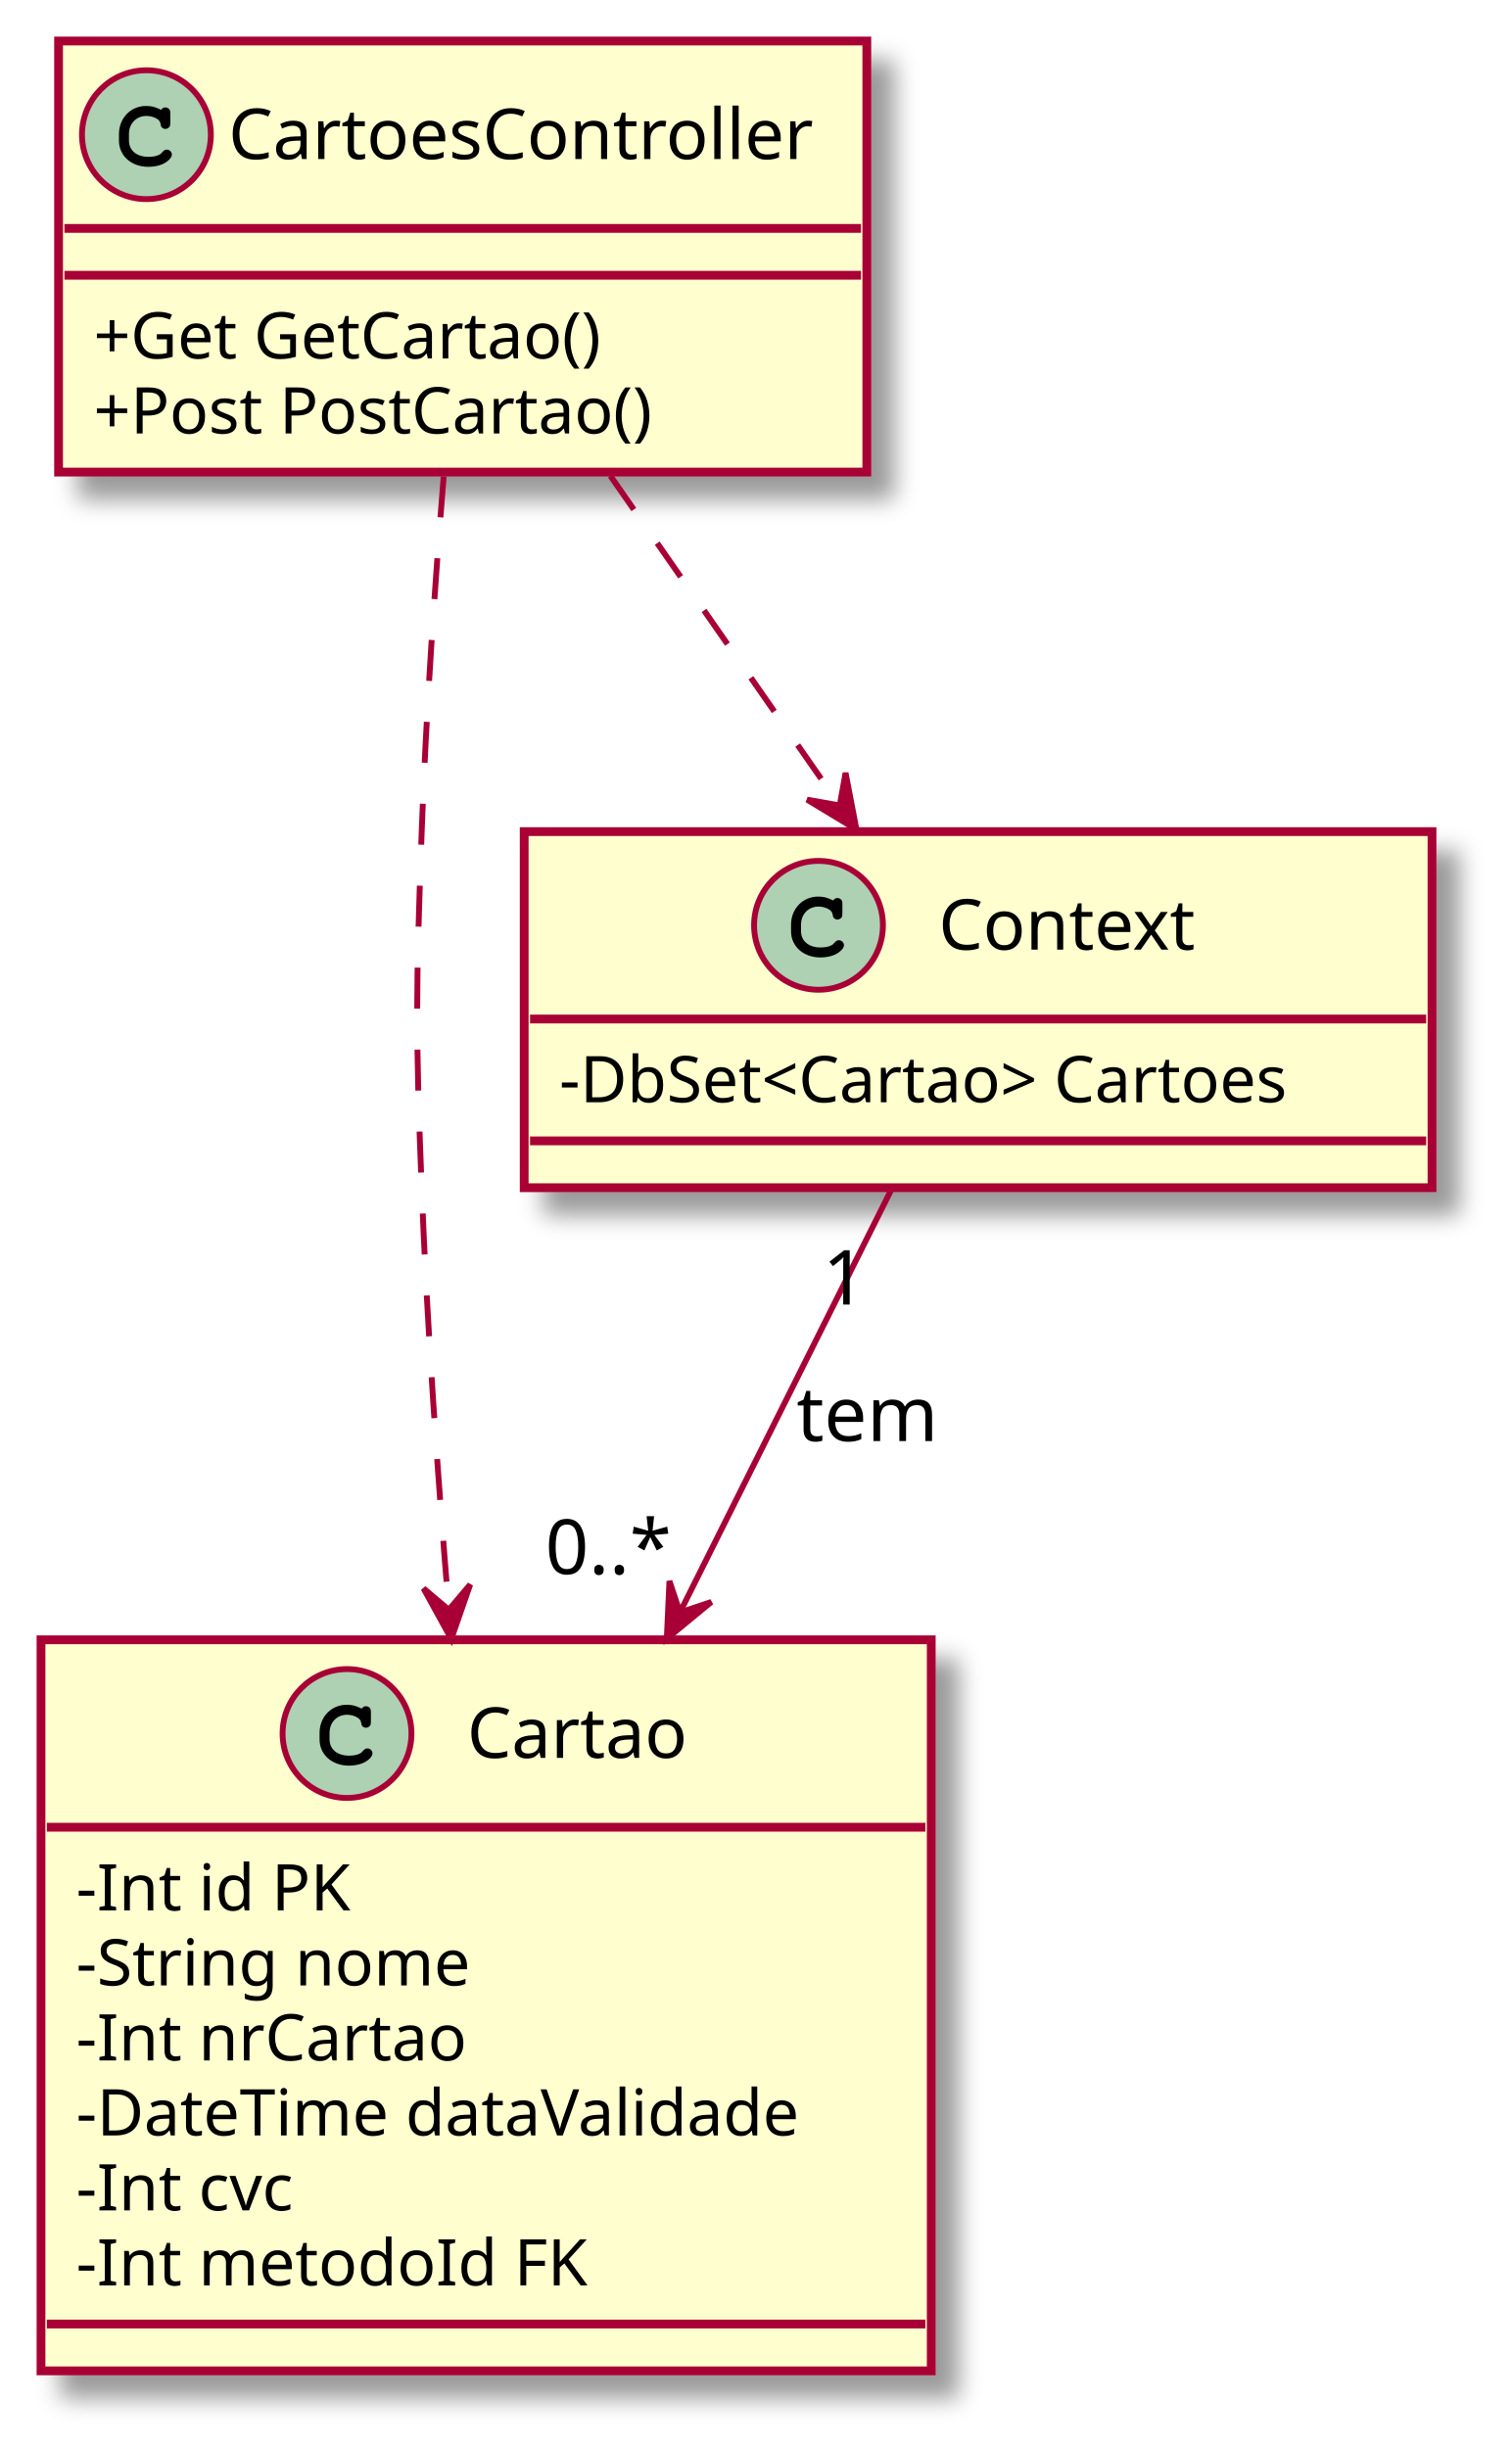
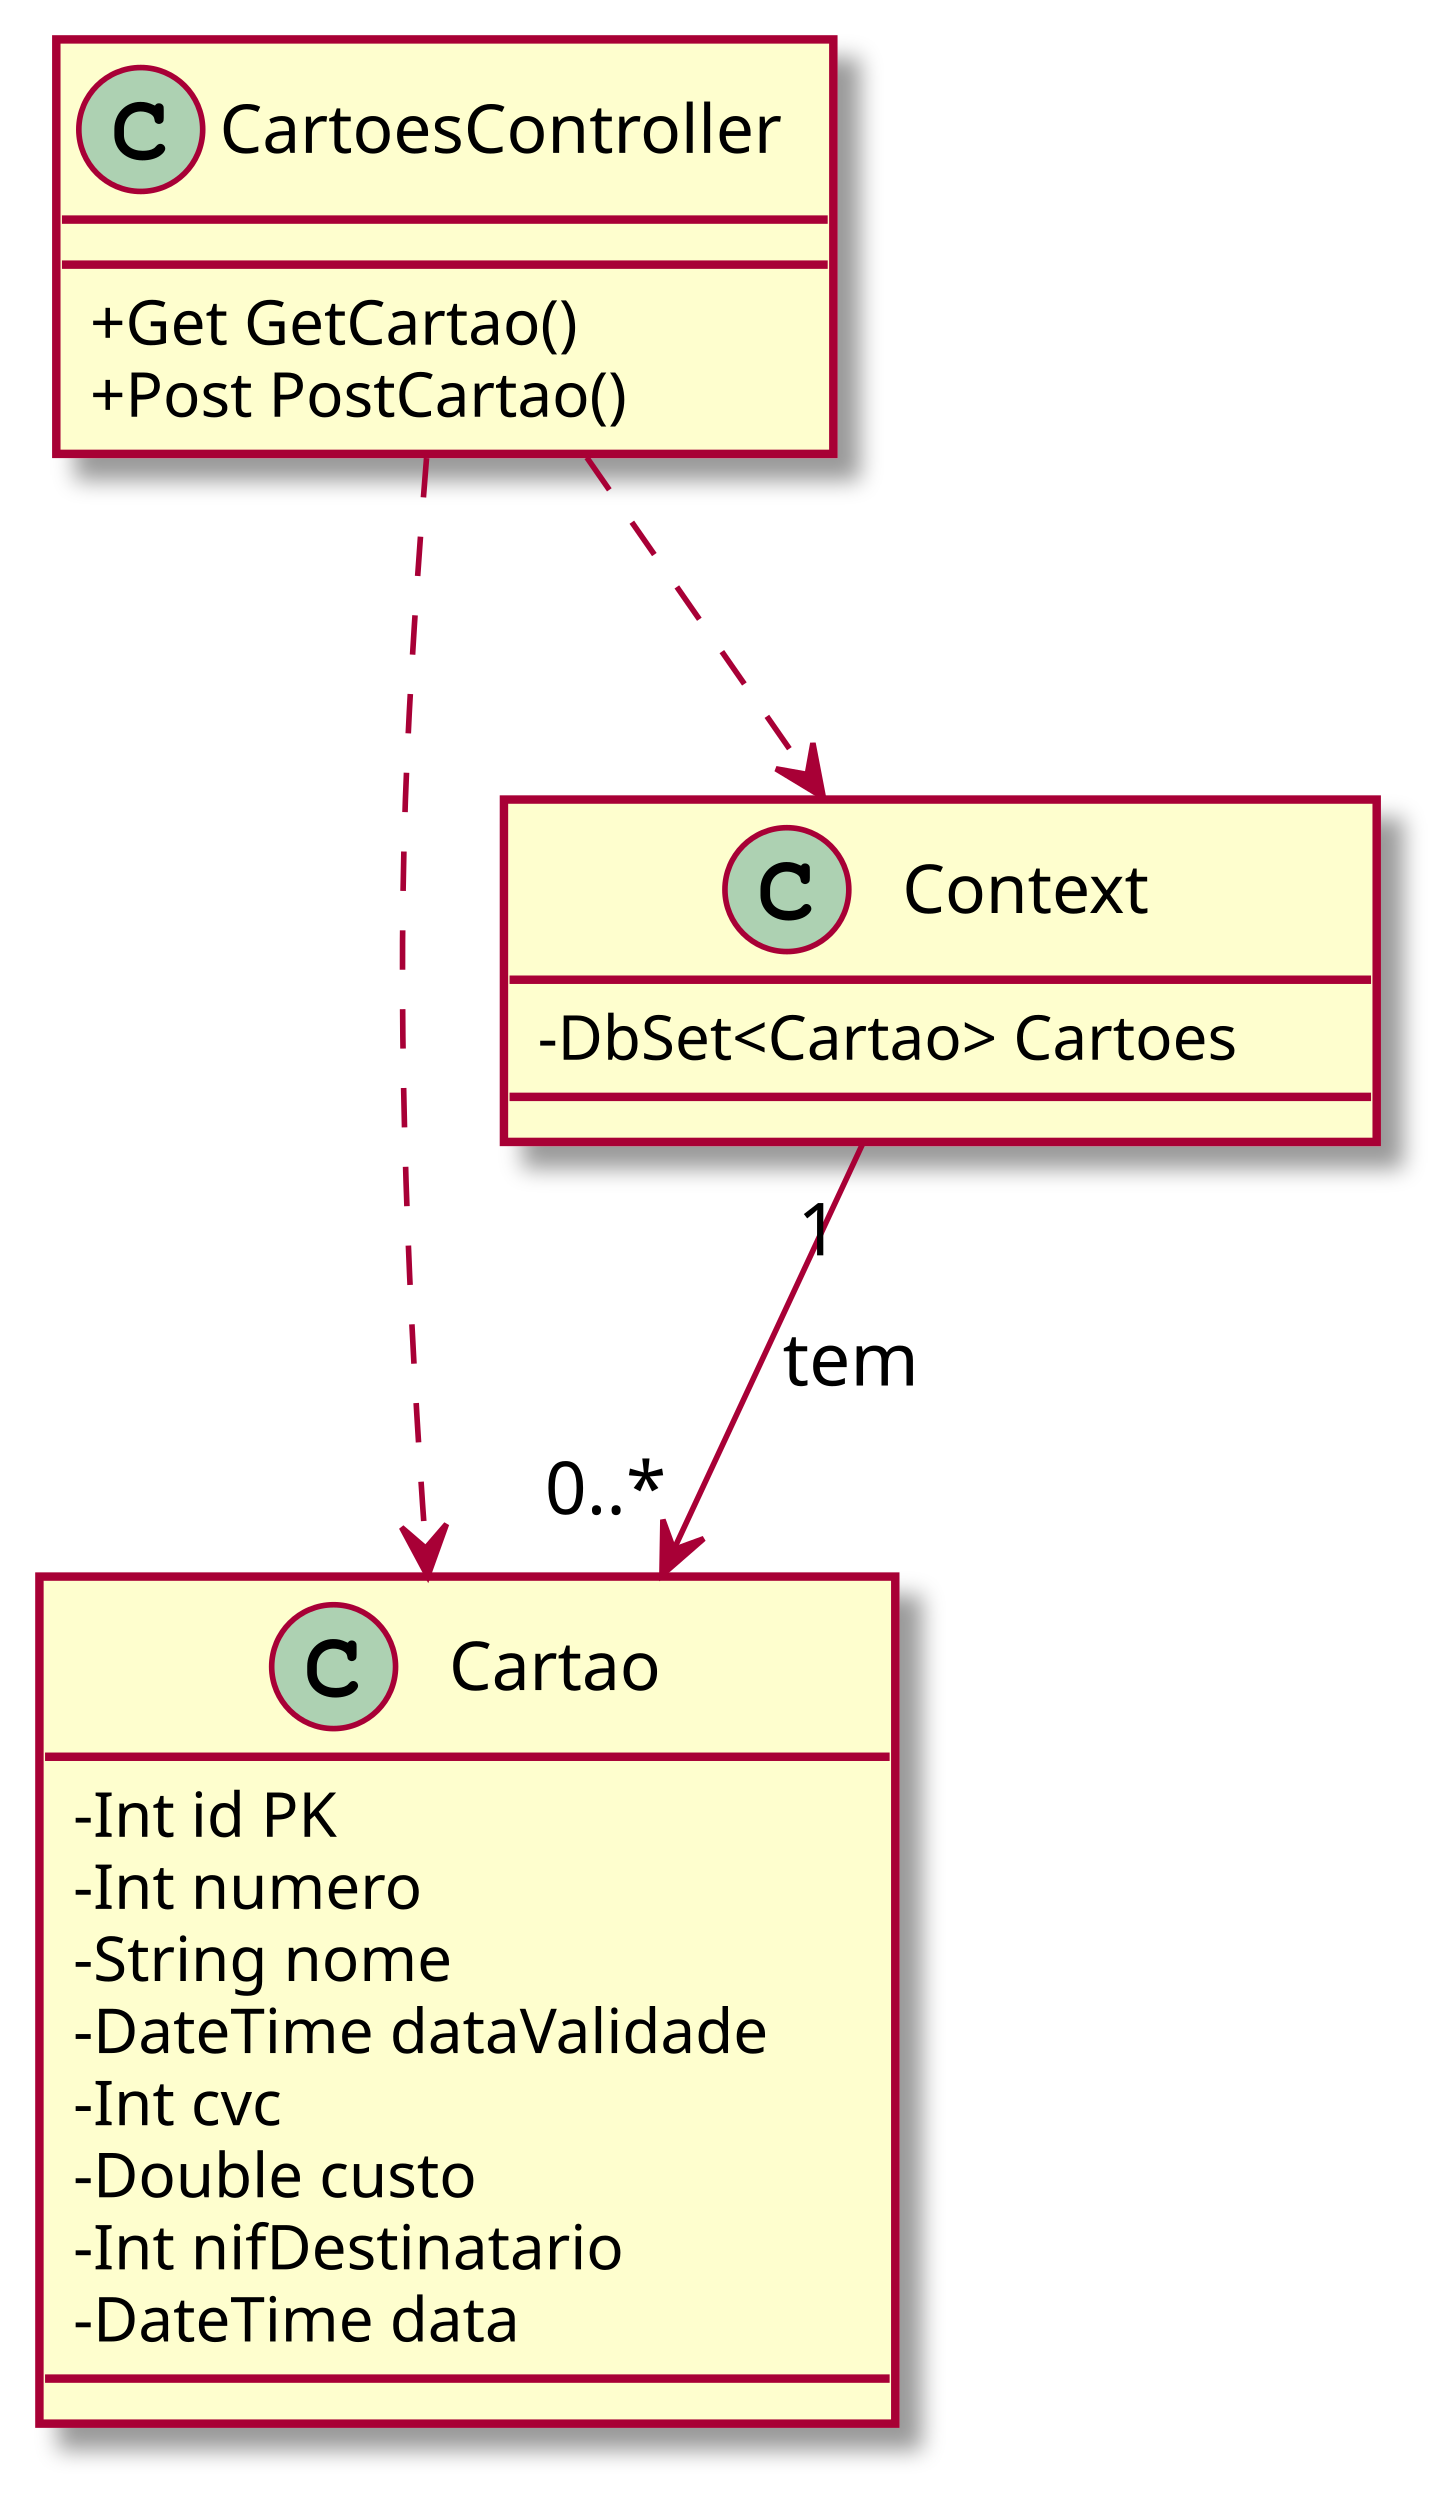
- <svg xmlns="http://www.w3.org/2000/svg" contentScriptType="application/ecmascript" contentStyleType="text/css" height="418px" preserveAspectRatio="none" style="width:258px;height:418px;" version="1.1" viewBox="0 0 258 418" width="258px" zoomAndPan="magnify">
+ <svg xmlns="http://www.w3.org/2000/svg" contentScriptType="application/ecmascript" contentStyleType="text/css" height="444px" preserveAspectRatio="none" style="width:258px;height:444px;" version="1.1" viewBox="0 0 258 444" width="258px" zoomAndPan="magnify">
  <defs>
-     <filter height="300%" id="fdo2teh1alzep" width="300%" x="-1" y="-1">
+     <filter height="300%" id="f5huc03xw8oa1" width="300%" x="-1" y="-1">
      <feGaussianBlur result="blurOut" stdDeviation="2.0" />
      <feColorMatrix in="blurOut" result="blurOut2" type="matrix" values="0 0 0 0 0 0 0 0 0 0 0 0 0 0 0 0 0 0 .4 0" />
      <feOffset dx="4.0" dy="4.0" in="blurOut2" result="blurOut3" />
      <feBlend in="SourceGraphic" in2="blurOut3" mode="normal" />
    </filter>
  </defs>
  <g>
-     <rect codeLine="3" fill="#FEFECE" filter="url(#fdo2teh1alzep)" height="73.609" id="CartoesController" style="stroke:#A80036;stroke-width:1.5;" width="138" x="10" y="7" />
+     <rect codeLine="3" fill="#FEFECE" filter="url(#f5huc03xw8oa1)" height="73.609" id="CartoesController" style="stroke:#A80036;stroke-width:1.5;" width="138" x="10" y="7" />
    <ellipse cx="25" cy="23" fill="#ADD1B2" rx="11" ry="11" style="stroke:#A80036;stroke-width:1.0;" />
    <path d="M27.344,18.672 C26.406,18.234 25.812,18.094 24.938,18.094 C22.312,18.094 20.312,20.172 20.312,22.891 L20.312,24.016 C20.312,26.594 22.422,28.484 25.312,28.484 C26.531,28.484 27.688,28.188 28.438,27.641 C29.016,27.234 29.344,26.781 29.344,26.391 C29.344,25.938 28.953,25.547 28.484,25.547 C28.266,25.547 28.062,25.625 27.875,25.812 C27.422,26.297 27.422,26.297 27.234,26.391 C26.812,26.656 26.125,26.781 25.359,26.781 C23.312,26.781 22.016,25.688 22.016,23.984 L22.016,22.891 C22.016,21.109 23.266,19.797 25,19.797 C25.578,19.797 26.188,19.953 26.656,20.203 C27.141,20.484 27.312,20.703 27.406,21.109 C27.469,21.516 27.5,21.641 27.641,21.766 C27.781,21.906 28.016,22.016 28.234,22.016 C28.5,22.016 28.766,21.875 28.938,21.656 C29.047,21.5 29.078,21.312 29.078,20.891 L29.078,19.469 C29.078,19.031 29.062,18.906 28.969,18.75 C28.812,18.484 28.531,18.344 28.234,18.344 C27.938,18.344 27.734,18.438 27.516,18.75 L27.344,18.672 Z " fill="#000000" />
    <text fill="#000000" font-family="sans-serif" font-size="12" lengthAdjust="spacing" textLength="106" x="39" y="27.154">CartoesController</text>
    <line style="stroke:#A80036;stroke-width:1.5;" x1="11" x2="147" y1="39" y2="39" />
    <line style="stroke:#A80036;stroke-width:1.5;" x1="11" x2="147" y1="47" y2="47" />
    <text fill="#000000" font-family="sans-serif" font-size="11" lengthAdjust="spacing" textLength="100" x="16" y="61.21">+Get GetCartao()</text>
    <text fill="#000000" font-family="sans-serif" font-size="11" lengthAdjust="spacing" textLength="104" x="16" y="74.015">+Post PostCartao()</text>
-     <rect codeLine="8" fill="#FEFECE" filter="url(#fdo2teh1alzep)" height="124.828" id="Cartao" style="stroke:#A80036;stroke-width:1.5;" width="152" x="7" y="280" />
+     <rect codeLine="8" fill="#FEFECE" filter="url(#f5huc03xw8oa1)" height="150.438" id="Cartao" style="stroke:#A80036;stroke-width:1.5;" width="152" x="7" y="280" />
    <ellipse cx="59.25" cy="296" fill="#ADD1B2" rx="11" ry="11" style="stroke:#A80036;stroke-width:1.0;" />
    <path d="M61.594,291.672 C60.656,291.234 60.062,291.094 59.188,291.094 C56.562,291.094 54.562,293.172 54.562,295.891 L54.562,297.016 C54.562,299.594 56.672,301.484 59.562,301.484 C60.781,301.484 61.938,301.188 62.688,300.641 C63.266,300.234 63.594,299.781 63.594,299.391 C63.594,298.938 63.203,298.547 62.734,298.547 C62.516,298.547 62.312,298.625 62.125,298.812 C61.672,299.297 61.672,299.297 61.484,299.391 C61.062,299.656 60.375,299.781 59.609,299.781 C57.562,299.781 56.266,298.688 56.266,296.984 L56.266,295.891 C56.266,294.109 57.516,292.797 59.25,292.797 C59.828,292.797 60.438,292.953 60.906,293.203 C61.391,293.484 61.562,293.703 61.656,294.109 C61.719,294.516 61.75,294.641 61.891,294.766 C62.031,294.906 62.266,295.016 62.484,295.016 C62.75,295.016 63.016,294.875 63.188,294.656 C63.297,294.5 63.328,294.312 63.328,293.891 L63.328,292.469 C63.328,292.031 63.312,291.906 63.219,291.75 C63.062,291.484 62.781,291.344 62.484,291.344 C62.188,291.344 61.984,291.438 61.766,291.75 L61.594,291.672 Z " fill="#000000" />
    <text fill="#000000" font-family="sans-serif" font-size="12" lengthAdjust="spacing" textLength="39" x="79.75" y="300.154">Cartao</text>
    <line style="stroke:#A80036;stroke-width:1.5;" x1="8" x2="158" y1="312" y2="312" />
    <text fill="#000000" font-family="sans-serif" font-size="11" lengthAdjust="spacing" textLength="49" x="13" y="326.21">-Int id PK</text>
-     <text fill="#000000" font-family="sans-serif" font-size="11" lengthAdjust="spacing" textLength="74" x="13" y="339.015">-String nome</text>
-     <text fill="#000000" font-family="sans-serif" font-size="11" lengthAdjust="spacing" textLength="70" x="13" y="351.82">-Int nrCartao</text>
+     <text fill="#000000" font-family="sans-serif" font-size="11" lengthAdjust="spacing" textLength="66" x="13" y="339.015">-Int numero</text>
+     <text fill="#000000" font-family="sans-serif" font-size="11" lengthAdjust="spacing" textLength="74" x="13" y="351.82">-String nome</text>
    <text fill="#000000" font-family="sans-serif" font-size="11" lengthAdjust="spacing" textLength="140" x="13" y="364.625">-DateTime dataValidade</text>
    <text fill="#000000" font-family="sans-serif" font-size="11" lengthAdjust="spacing" textLength="41" x="13" y="377.429">-Int cvc</text>
-     <text fill="#000000" font-family="sans-serif" font-size="11" lengthAdjust="spacing" textLength="93" x="13" y="390.234">-Int metodoId FK</text>
-     <line style="stroke:#A80036;stroke-width:1.5;" x1="8" x2="158" y1="396.828" y2="396.828" />
-     <rect codeLine="17" fill="#FEFECE" filter="url(#fdo2teh1alzep)" height="60.805" id="Context" style="stroke:#A80036;stroke-width:1.5;" width="155" x="89.5" y="142" />
+     <text fill="#000000" font-family="sans-serif" font-size="11" lengthAdjust="spacing" textLength="79" x="13" y="390.234">-Double custo</text>
+     <text fill="#000000" font-family="sans-serif" font-size="11" lengthAdjust="spacing" textLength="105" x="13" y="403.039">-Int nifDestinatario</text>
+     <text fill="#000000" font-family="sans-serif" font-size="11" lengthAdjust="spacing" textLength="90" x="13" y="415.843">-DateTime data</text>
+     <line style="stroke:#A80036;stroke-width:1.5;" x1="8" x2="158" y1="422.438" y2="422.438" />
+     <rect codeLine="19" fill="#FEFECE" filter="url(#f5huc03xw8oa1)" height="60.805" id="Context" style="stroke:#A80036;stroke-width:1.5;" width="155" x="89.5" y="142" />
    <ellipse cx="139.75" cy="158" fill="#ADD1B2" rx="11" ry="11" style="stroke:#A80036;stroke-width:1.0;" />
    <path d="M142.094,153.672 C141.156,153.234 140.562,153.094 139.688,153.094 C137.062,153.094 135.062,155.172 135.062,157.891 L135.062,159.016 C135.062,161.594 137.172,163.484 140.062,163.484 C141.281,163.484 142.438,163.188 143.188,162.641 C143.766,162.234 144.094,161.781 144.094,161.391 C144.094,160.938 143.703,160.547 143.234,160.547 C143.016,160.547 142.812,160.625 142.625,160.812 C142.172,161.297 142.172,161.297 141.984,161.391 C141.562,161.656 140.875,161.781 140.109,161.781 C138.062,161.781 136.766,160.688 136.766,158.984 L136.766,157.891 C136.766,156.109 138.016,154.797 139.75,154.797 C140.328,154.797 140.938,154.953 141.406,155.203 C141.891,155.484 142.062,155.703 142.156,156.109 C142.219,156.516 142.25,156.641 142.391,156.766 C142.531,156.906 142.766,157.016 142.984,157.016 C143.25,157.016 143.516,156.875 143.688,156.656 C143.797,156.5 143.828,156.312 143.828,155.891 L143.828,154.469 C143.828,154.031 143.812,153.906 143.719,153.75 C143.562,153.484 143.281,153.344 142.984,153.344 C142.688,153.344 142.484,153.438 142.266,153.75 L142.094,153.672 Z " fill="#000000" />
    <text fill="#000000" font-family="sans-serif" font-size="12" lengthAdjust="spacing" textLength="46" x="160.25" y="162.154">Context</text>
    <line style="stroke:#A80036;stroke-width:1.5;" x1="90.5" x2="243.5" y1="174" y2="174" />
    <text fill="#000000" font-family="sans-serif" font-size="11" lengthAdjust="spacing" textLength="143" x="95.5" y="188.21">-DbSet&lt;Cartao&gt; Cartoes</text>
    <line style="stroke:#A80036;stroke-width:1.5;" x1="90.5" x2="243.5" y1="194.805" y2="194.805" />
-     <path codeLine="21" d="M75.753,81.355 C74.287,99.549 72.724,121.921 72,142 C71.024,169.094 70.926,175.91 72,203 C72.928,226.416 74.736,252.006 76.623,274.747 " fill="none" id="CartoesController-to-Cartao" style="stroke:#A80036;stroke-width:1.0;stroke-dasharray:7.0,7.0;" />
-     <polygon fill="#A80036" points="77.052,279.856,80.284,270.553,76.633,274.874,72.312,271.223,77.052,279.856" style="stroke:#A80036;stroke-width:1.0;" />
-     <path codeLine="22" d="M104.217,81.25 C116.484,98.884 131.149,119.965 143.22,137.316 " fill="none" id="CartoesController-to-Context" style="stroke:#A80036;stroke-width:1.0;stroke-dasharray:7.0,7.0;" />
+     <path codeLine="23" d="M75.753,81.355 C74.287,99.549 72.724,121.921 72,142 C70.419,185.884 72.692,234.843 75.575,274.646 " fill="none" id="CartoesController-to-Cartao" style="stroke:#A80036;stroke-width:1.0;stroke-dasharray:7.0,7.0;" />
+     <polygon fill="#A80036" points="75.966,279.951,79.295,270.682,75.599,274.964,71.316,271.269,75.966,279.951" style="stroke:#A80036;stroke-width:1.0;" />
+     <path codeLine="24" d="M104.217,81.25 C116.484,98.884 131.149,119.965 143.22,137.316 " fill="none" id="CartoesController-to-Context" style="stroke:#A80036;stroke-width:1.0;stroke-dasharray:7.0,7.0;" />
    <polygon fill="#A80036" points="146.23,141.643,144.373,131.971,143.374,137.539,137.806,136.54,146.23,141.643" style="stroke:#A80036;stroke-width:1.0;" />
-     <path codeLine="23" d="M152.176,203.148 C142.199,223.101 128.638,250.224 116.166,275.169 " fill="none" id="Context-to-Cartao" style="stroke:#A80036;stroke-width:1.0;" />
-     <polygon fill="#A80036" points="113.85,279.799,121.453,273.539,116.087,275.327,114.299,269.96,113.85,279.799" style="stroke:#A80036;stroke-width:1.0;" />
-     <text fill="#000000" font-family="sans-serif" font-size="13" lengthAdjust="spacing" textLength="26" x="136" y="246.067">tem</text>
-     <text fill="#000000" font-family="sans-serif" font-size="13" lengthAdjust="spacing" textLength="8" x="140.47" y="222.758">1</text>
-     <text fill="#000000" font-family="sans-serif" font-size="13" lengthAdjust="spacing" textLength="23" x="93.088" y="268.767">0..*</text>
+     <path codeLine="25" d="M153.129,203.306 C144.005,222.913 131.602,249.564 119.763,275.003 " fill="none" id="Context-to-Cartao" style="stroke:#A80036;stroke-width:1.0;" />
+     <polygon fill="#A80036" points="117.56,279.737,124.983,273.264,119.669,275.204,117.729,269.89,117.56,279.737" style="stroke:#A80036;stroke-width:1.0;" />
+     <text fill="#000000" font-family="sans-serif" font-size="13" lengthAdjust="spacing" textLength="26" x="139" y="246.067">tem</text>
+     <text fill="#000000" font-family="sans-serif" font-size="13" lengthAdjust="spacing" textLength="8" x="141.611" y="222.947">1</text>
+     <text fill="#000000" font-family="sans-serif" font-size="13" lengthAdjust="spacing" textLength="23" x="96.758" y="268.901">0..*</text>
  </g>
</svg>
